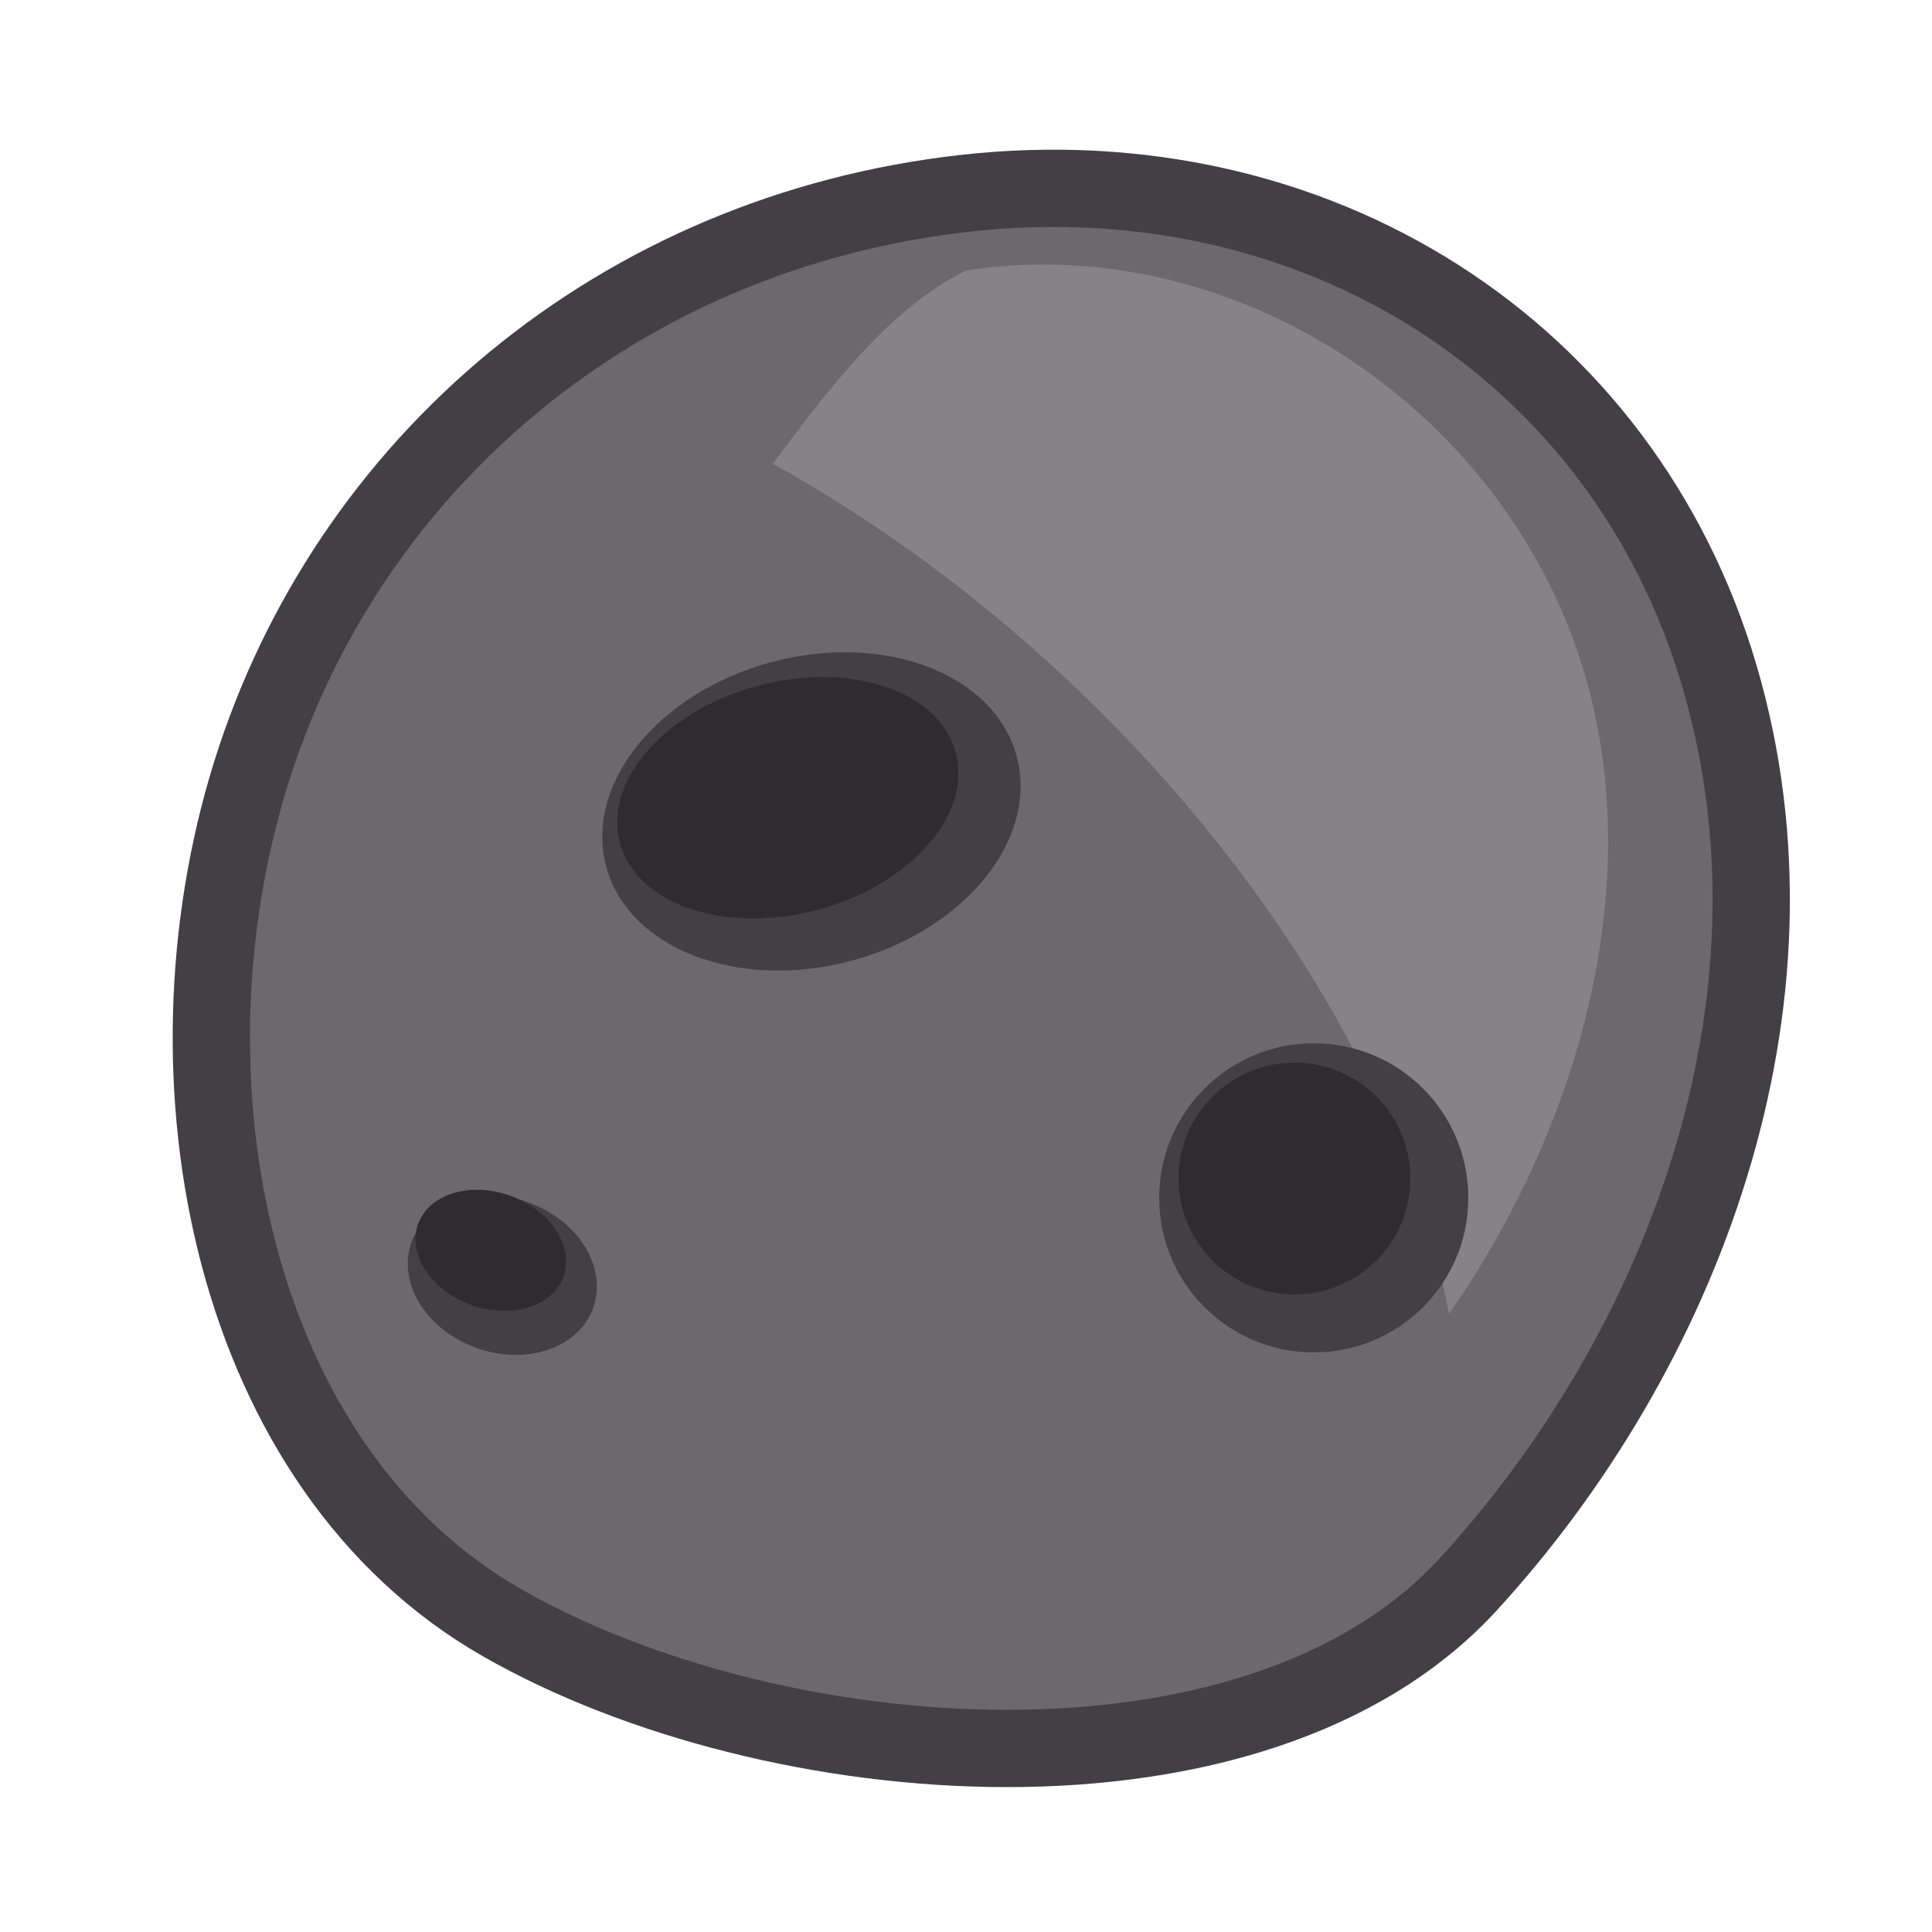
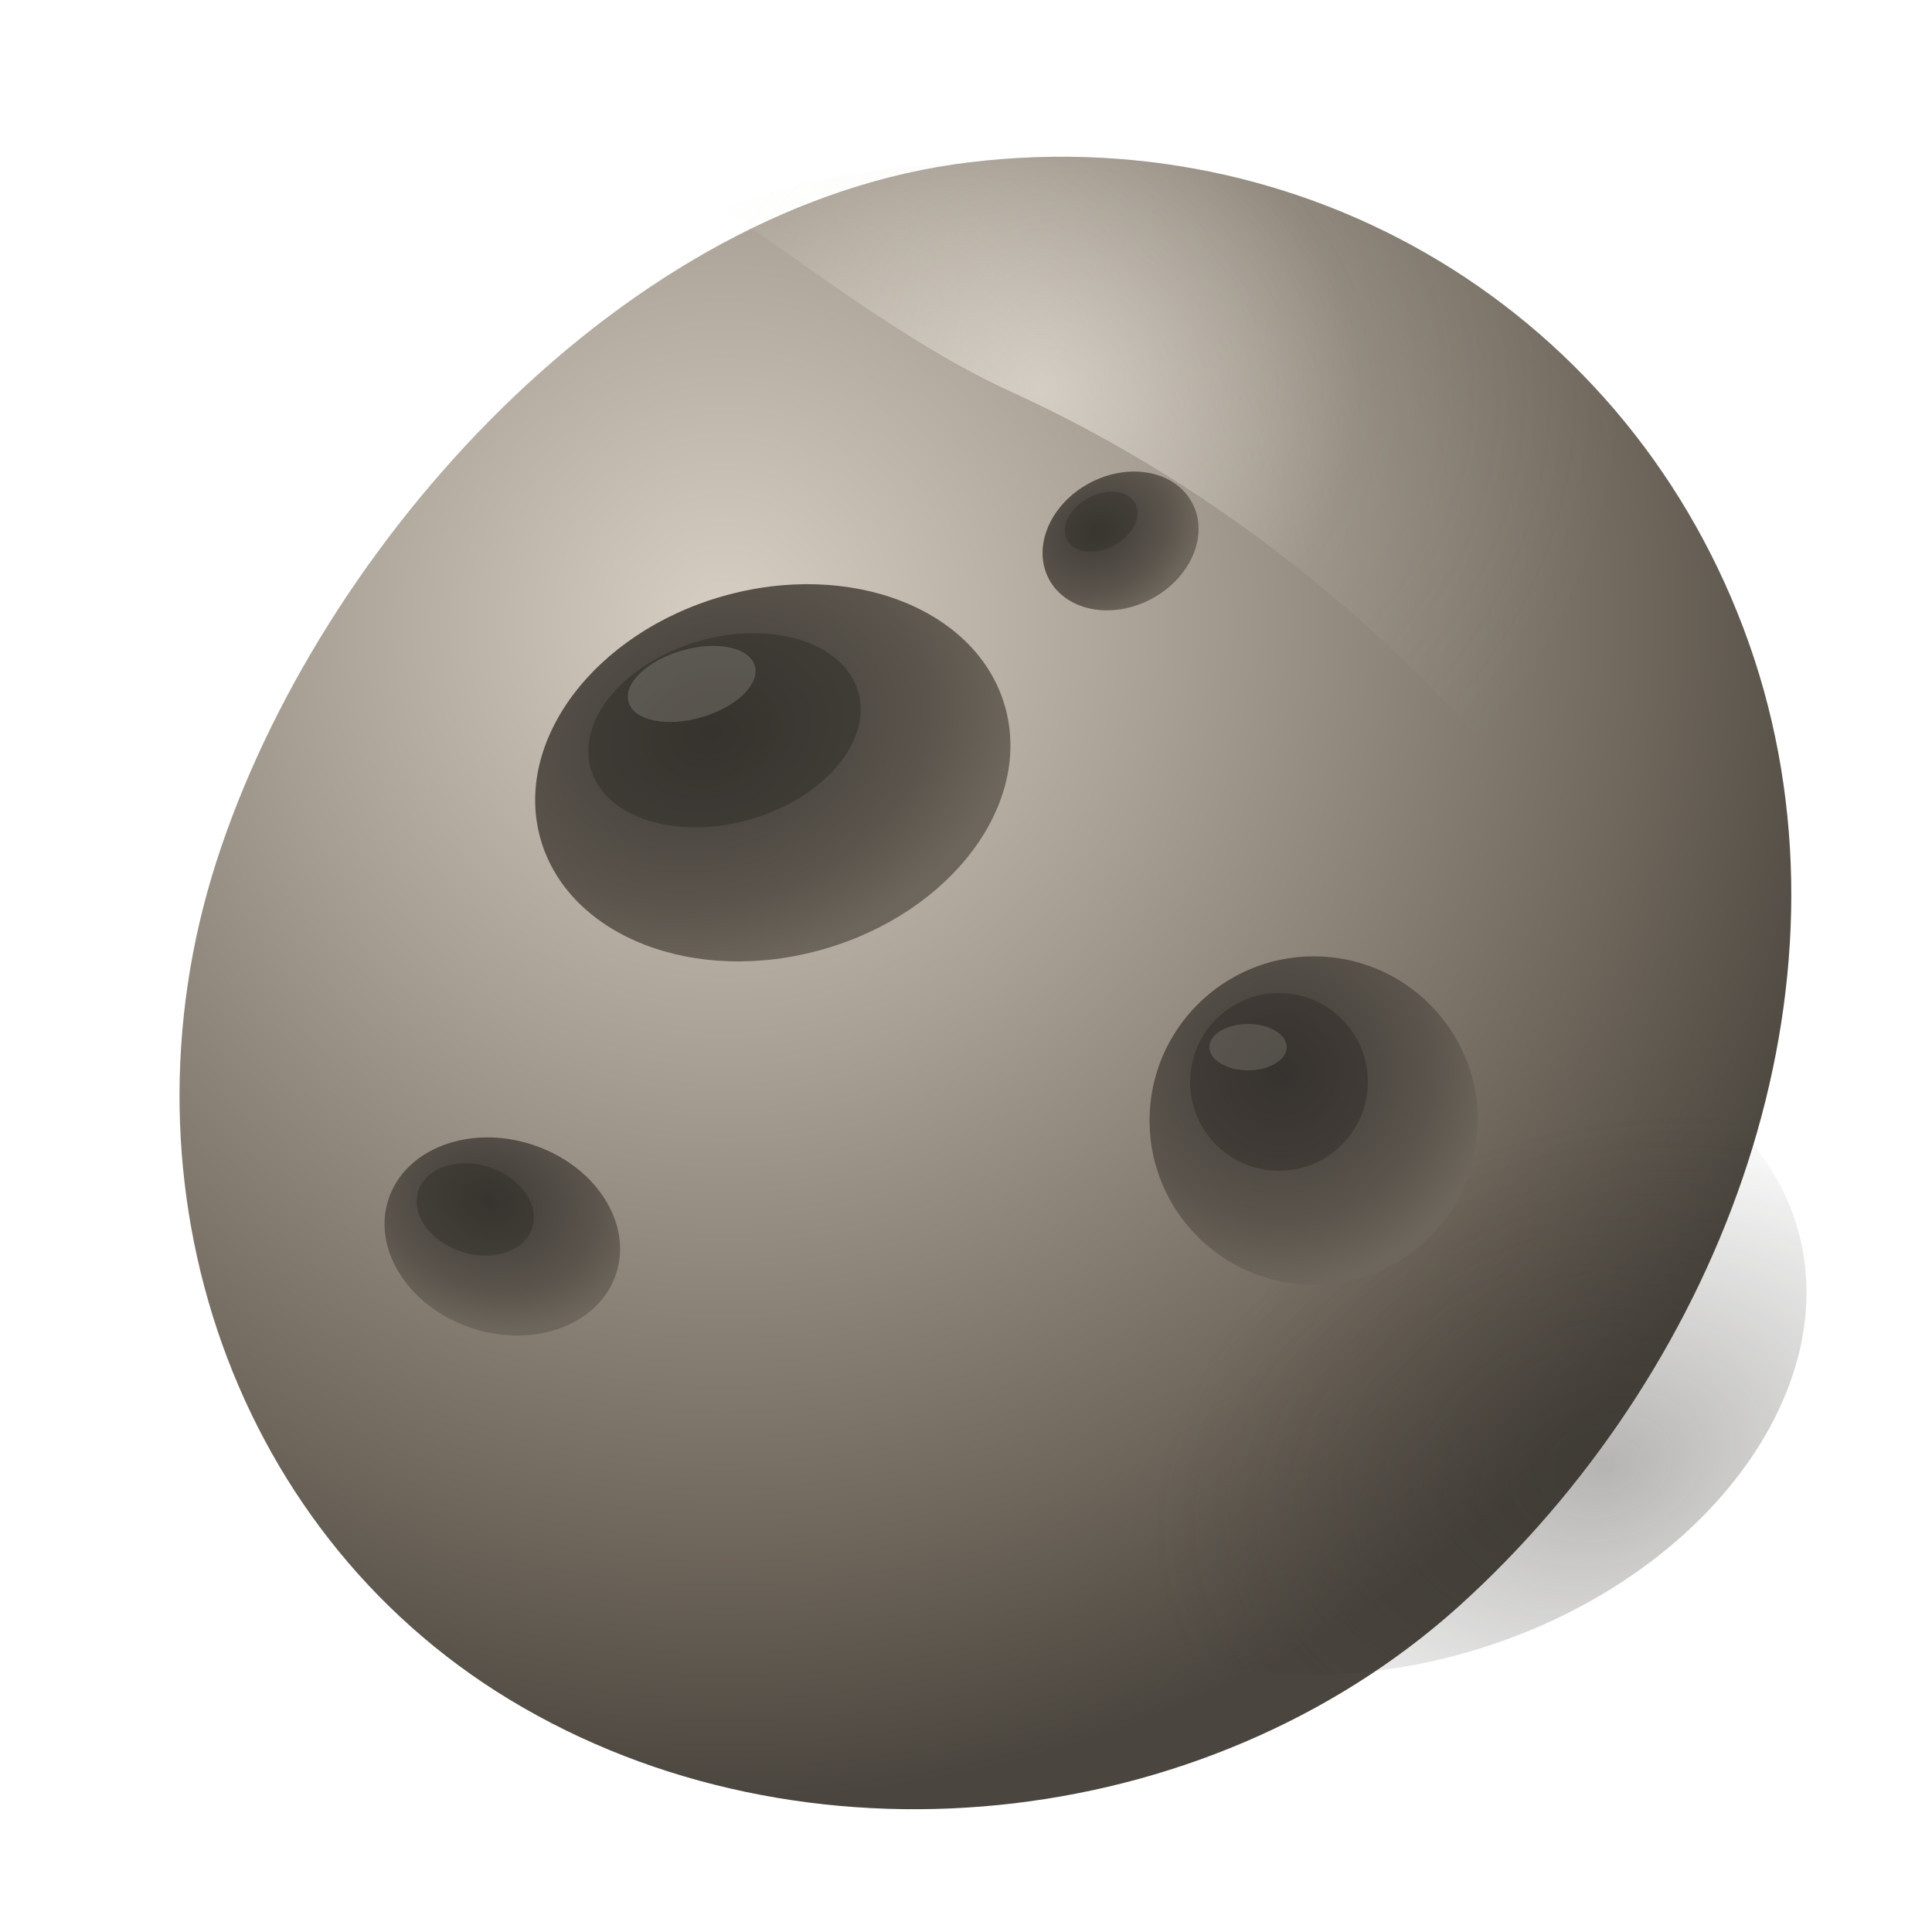
- <svg xmlns="http://www.w3.org/2000/svg" viewBox="0 0 100 100" width="100%" height="100%">
-   <path d="M 50,10 C 68,8 84,18 89,35 C 94,52 87,70 76,82 C 65,94 40,92 26,84 C 12,76 8,56 13,40 C 18,24 32,12 50,10 Z" fill="#6B696E" stroke="#424045" stroke-width="4" stroke-linejoin="round" />
-   <path d="M 50,14 C 63,12 76,20 81,32 C 86,44 82,58 75,68 C 72,52 58,34 40,24 C 43,20 46,16 50,14 Z" fill="#858388" />
-   <ellipse cx="42" cy="42" rx="11" ry="8" fill="#424045" transform="rotate(-15, 42, 42)" />
-   <ellipse cx="41" cy="41" rx="9" ry="6" fill="#2E2C30" transform="rotate(-15, 42, 42)" />
-   <ellipse cx="68" cy="62" rx="8" ry="8" fill="#424045" />
-   <ellipse cx="67" cy="61" rx="6" ry="6" fill="#2E2C30" />
-   <ellipse cx="26" cy="66" rx="5" ry="4" fill="#424045" transform="rotate(20, 26, 66)" />
-   <ellipse cx="25" cy="65" rx="4" ry="3" fill="#2E2C30" transform="rotate(20, 26, 66)" />
+ <svg xmlns="http://www.w3.org/2000/svg" viewBox="0 0 100 100" role="img" aria-label="Asteroid">
+   <defs>
+     <radialGradient id="body" cx="34%" cy="28%" r="72%">
+       <stop offset="0%" stop-color="#d7cfc4" />
+       <stop offset="38%" stop-color="#a79f93" />
+       <stop offset="78%" stop-color="#6f675c" />
+       <stop offset="100%" stop-color="#4a453e" />
+     </radialGradient>
+     <radialGradient id="sheen" cx="30%" cy="24%" r="55%">
+       <stop offset="0%" stop-color="#f4efe8" stop-opacity="0.55" />
+       <stop offset="55%" stop-color="#f4efe8" stop-opacity="0.08" />
+       <stop offset="100%" stop-color="#f4efe8" stop-opacity="0" />
+     </radialGradient>
+     <radialGradient id="crater" cx="40%" cy="35%" r="65%">
+       <stop offset="0%" stop-color="#3f3b36" />
+       <stop offset="70%" stop-color="#5a544c" />
+       <stop offset="100%" stop-color="#6d665c" />
+     </radialGradient>
+     <radialGradient id="shade" cx="70%" cy="78%" r="55%">
+       <stop offset="0%" stop-color="#2d2a26" stop-opacity="0.35" />
+       <stop offset="100%" stop-color="#2d2a26" stop-opacity="0" />
+     </radialGradient>
+   </defs>
+   <path d="M50.2 8.4C68.4 6.2 85.1 16.8 90.8 34.1C96.4 51.2 89.2 70.4 76.1 82.6C63.2 94.7 42.4 97.2 27.1 88.4C12.1 79.8 5.8 61.4 11.2 44.6C16.5 28.1 32.4 10.5 50.2 8.4Z" fill="url(#body)" />
+   <path d="M50.2 8.4C68.4 6.2 85.1 16.8 90.8 34.1C93.4 42.1 92.6 50.8 88.9 58.4C84.1 44.6 70.8 28.8 52.6 20.4C46.8 17.8 41.1 13.2 37.4 10.8C41.5 9.2 45.8 8.6 50.2 8.4Z" fill="url(#sheen)" />
+   <ellipse cx="72" cy="70" rx="22" ry="16" fill="url(#shade)" transform="rotate(-18 72 70)" />
+   <ellipse cx="40" cy="40" rx="12.5" ry="9.5" fill="url(#crater)" transform="rotate(-16 40 40)" />
+   <ellipse cx="37.5" cy="37.8" rx="7.2" ry="4.8" fill="#2a2723" opacity="0.45" transform="rotate(-16 37.5 37.8)" />
+   <ellipse cx="35.8" cy="35.4" rx="3.4" ry="1.8" fill="#ebe4da" opacity="0.18" transform="rotate(-16 35.8 35.4)" />
+   <ellipse cx="68" cy="58" rx="8.5" ry="8.5" fill="url(#crater)" />
+   <ellipse cx="66.2" cy="56" rx="4.6" ry="4.6" fill="#2a2723" opacity="0.42" />
+   <ellipse cx="64.6" cy="54.2" rx="2" ry="1.2" fill="#ebe4da" opacity="0.16" />
+   <ellipse cx="26" cy="64" rx="6.2" ry="5" fill="url(#crater)" transform="rotate(18 26 64)" />
+   <ellipse cx="24.6" cy="62.6" rx="3.1" ry="2.3" fill="#2a2723" opacity="0.4" transform="rotate(18 24.6 62.6)" />
+   <ellipse cx="58" cy="28" rx="4.2" ry="3.4" fill="url(#crater)" transform="rotate(-28 58 28)" />
+   <ellipse cx="57" cy="27" rx="2" ry="1.4" fill="#2a2723" opacity="0.35" transform="rotate(-28 57 27)" />
</svg>
